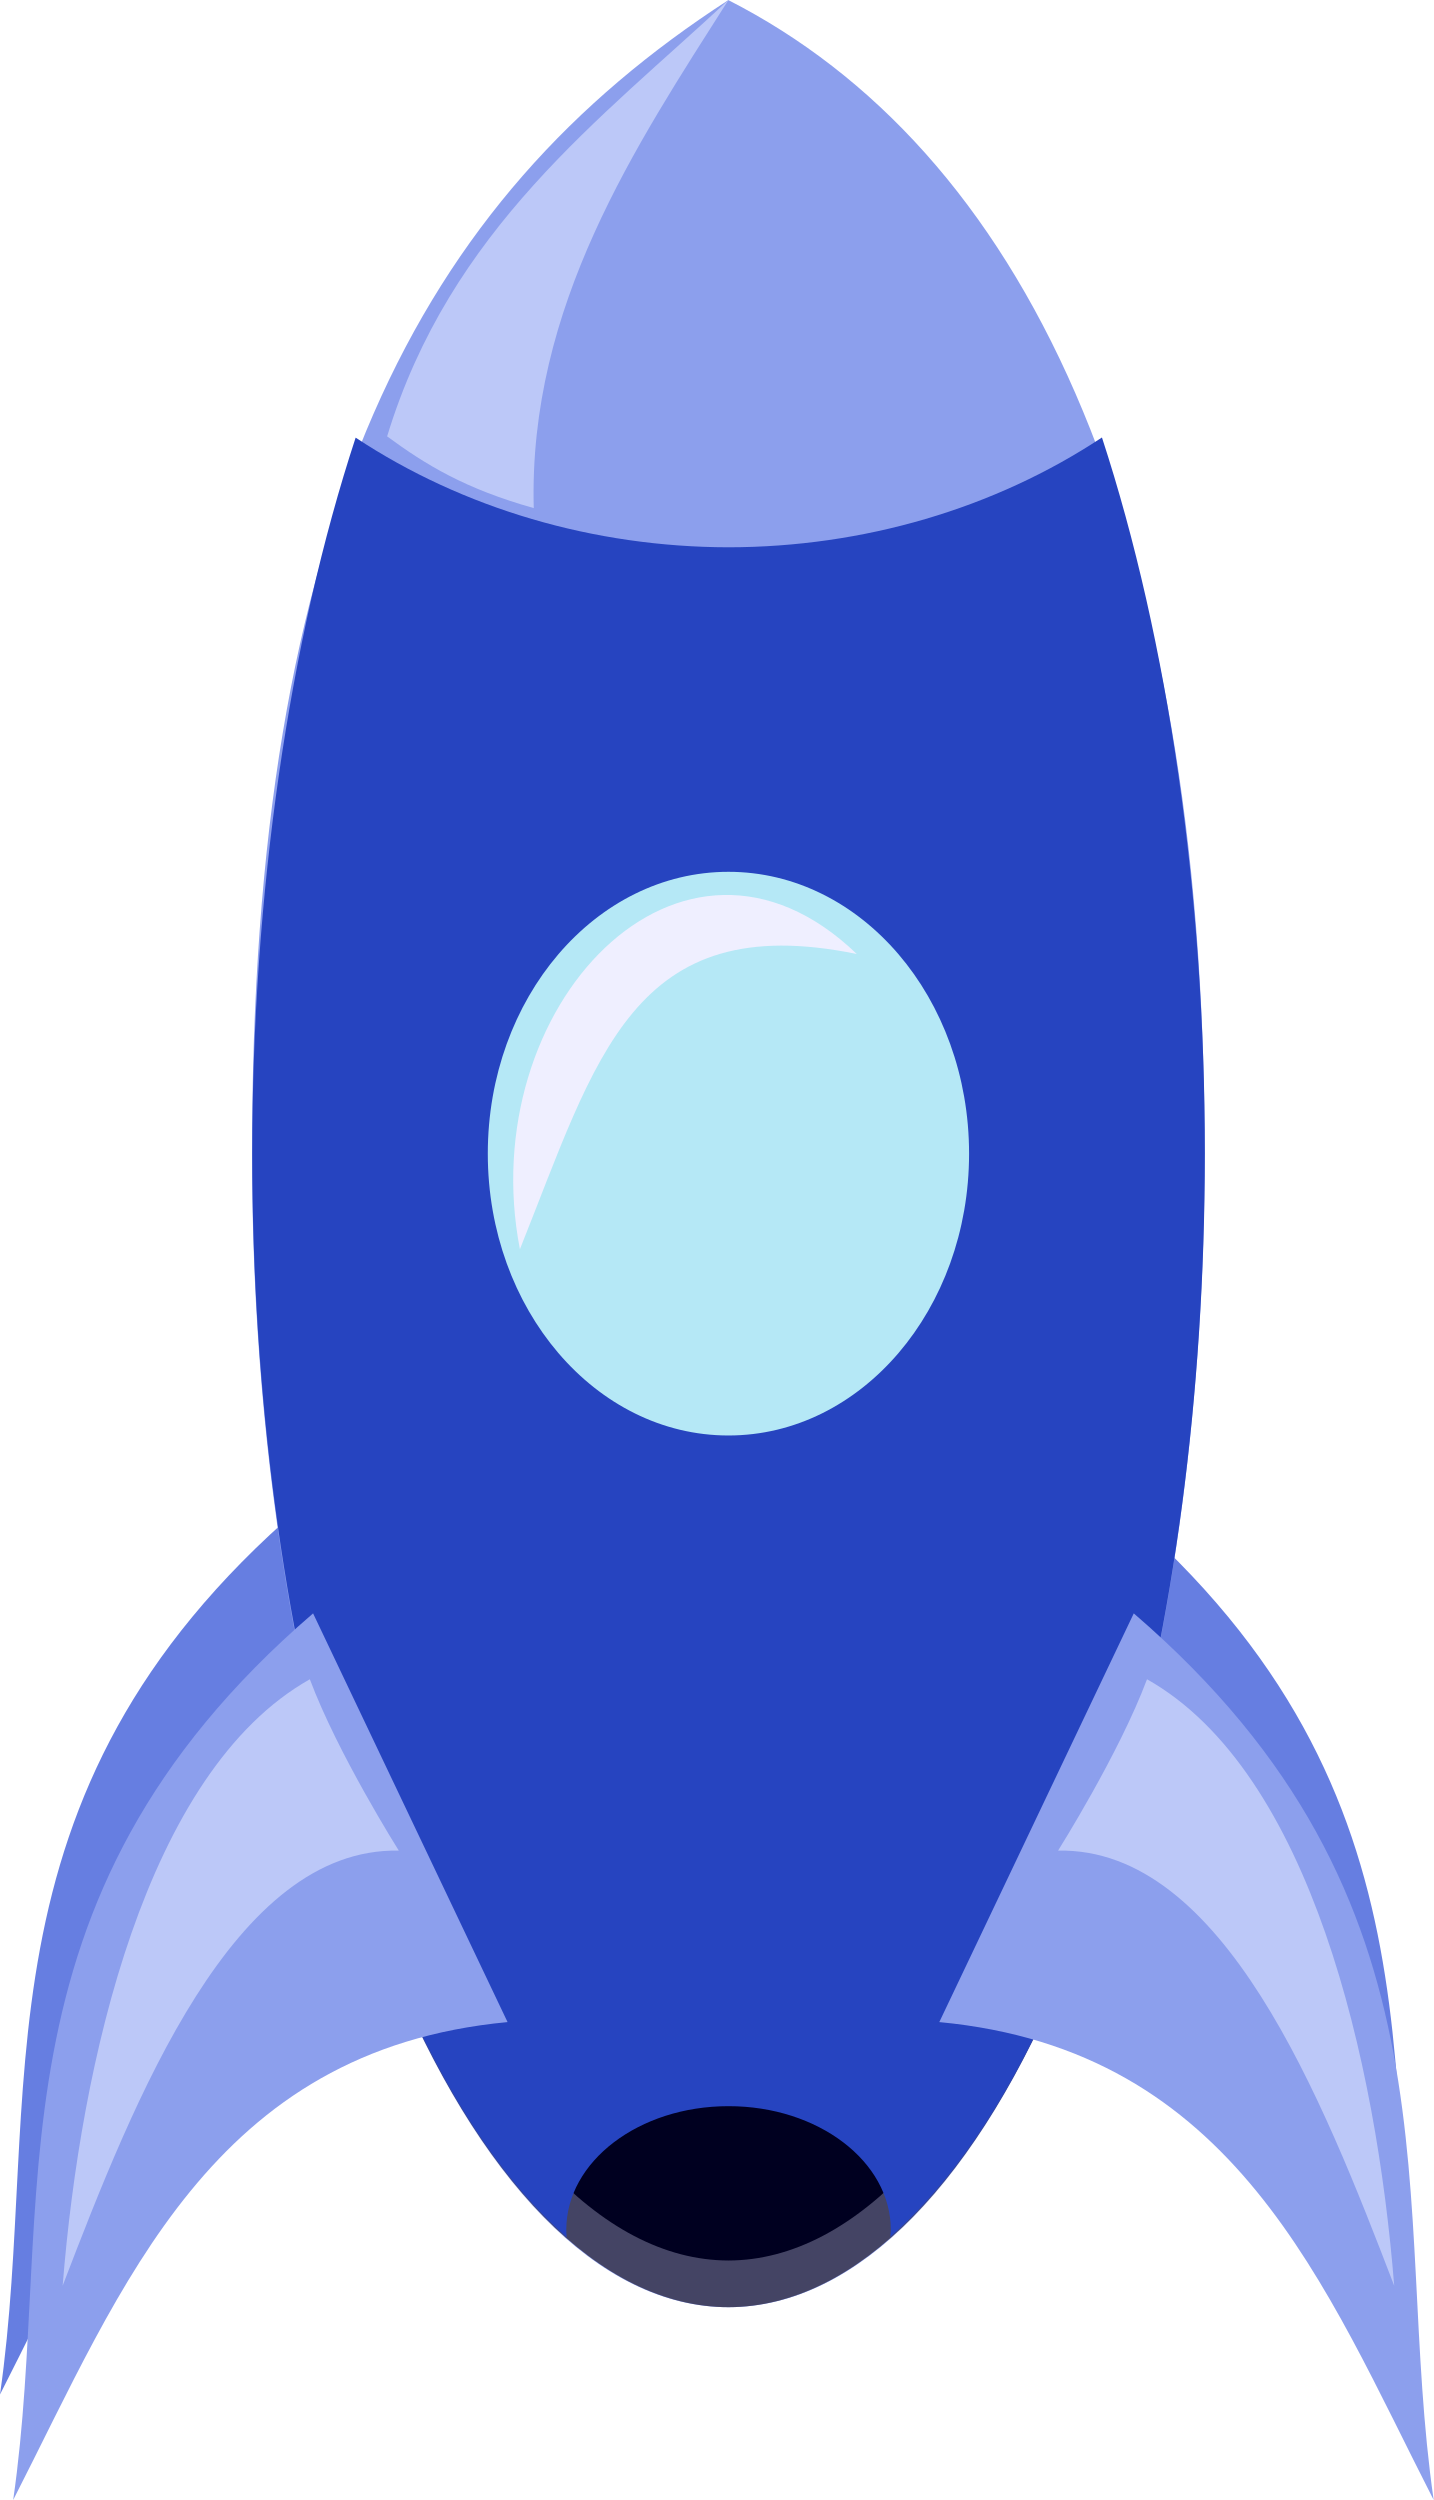
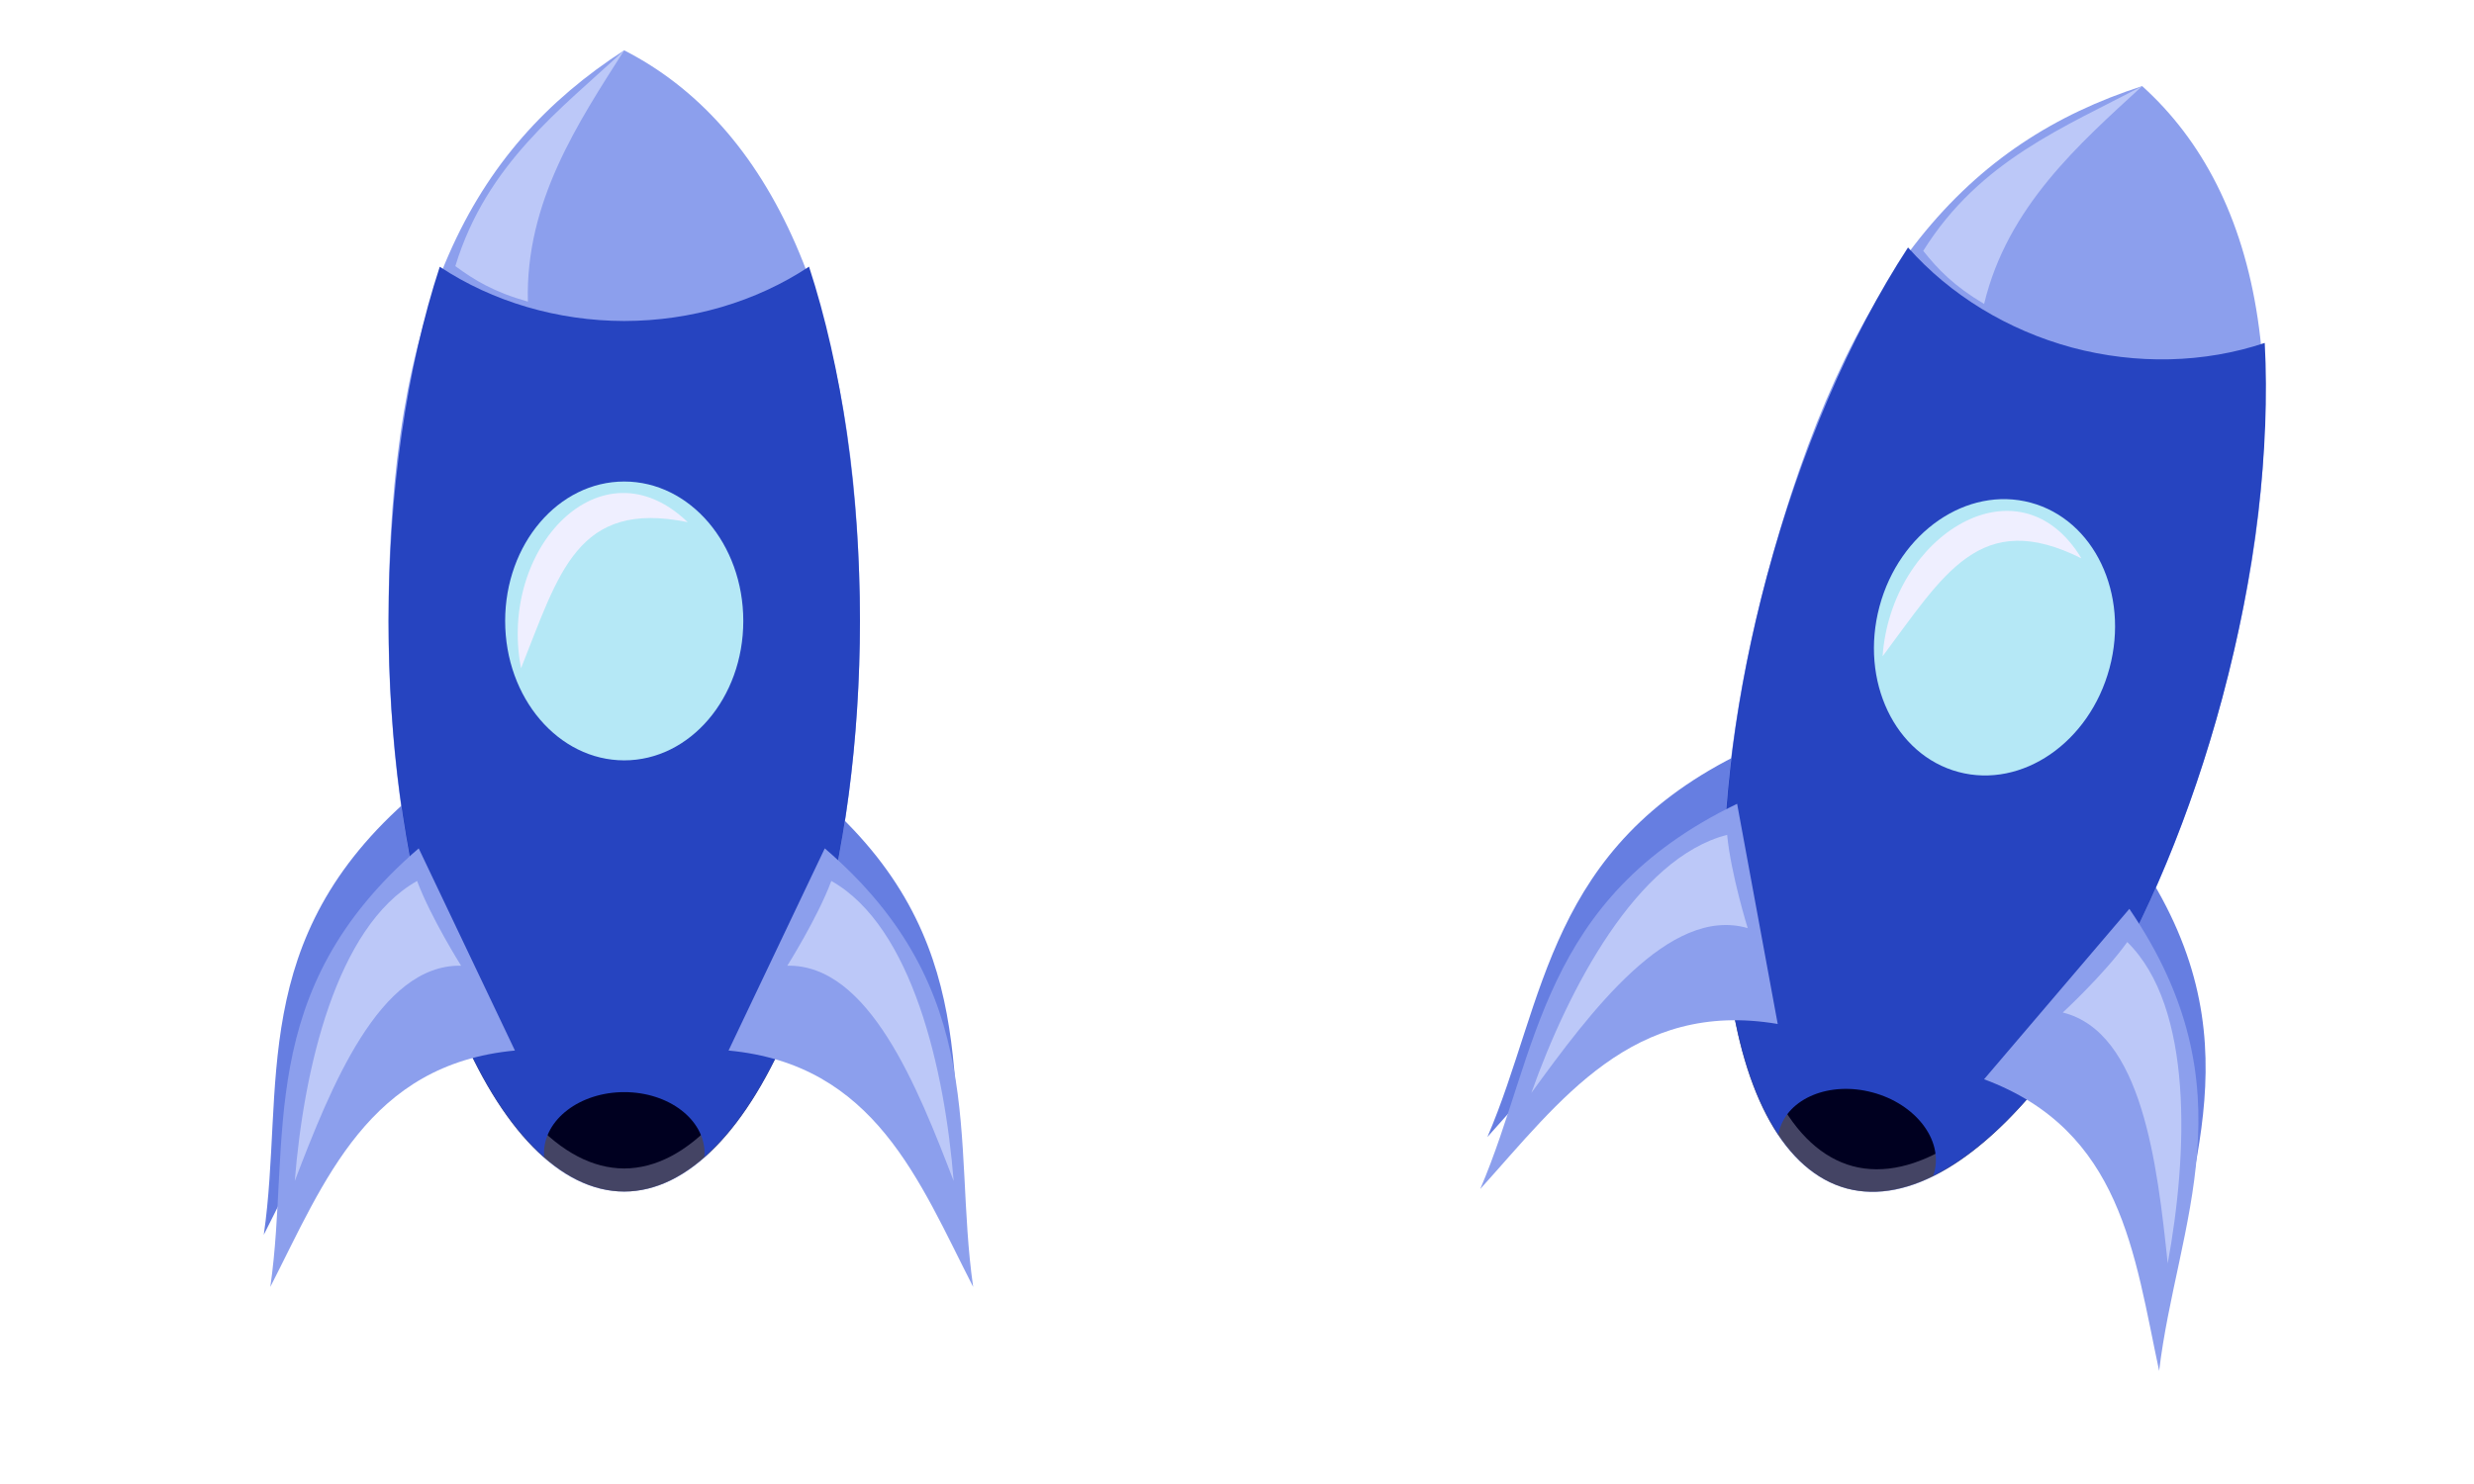
- <svg xmlns="http://www.w3.org/2000/svg" width="57.35" height="100" viewBox="0 0 15.174 26.458" version="1.1" id="svg8">
+ <svg xmlns="http://www.w3.org/2000/svg" width="200" height="120" viewBox="0 0 52.917 31.75" version="1.1" id="svg8">
  <defs id="defs2" />
-   <g id="layer1" transform="translate(-0.3505692,-270.5417)">
-     <g id="g1589" transform="matrix(1.117996,0,0,1.117996,-0.936593,-33.24836)">
+   <g id="layer1" transform="translate(-0.3505692,-265.25)">
+     <g id="g1589" transform="matrix(1.117996,0,0,1.117996,4.705643,-37.46439)">
      <g transform="translate(-15.81884,5.678557)" id="g1513">
        <path id="path1489" d="m 19.809,280.323 1.841,3.869 c -2.803,0.265 -3.642,2.494 -4.68,4.524 0.406,-2.813 -0.339,-5.657 2.839,-8.393 z" style="fill:#667ee1;fill-opacity:1;stroke:none;stroke-width:0.265px;stroke-linecap:butt;stroke-linejoin:miter;stroke-opacity:1" />
        <path style="fill:#667ee1;fill-opacity:1;stroke:none;stroke-width:0.265px;stroke-linecap:butt;stroke-linejoin:miter;stroke-opacity:1" d="m 27.578,280.323 -1.841,3.869 c 2.803,0.265 3.642,2.494 4.68,4.524 -0.406,-2.813 0.339,-5.657 -2.839,-8.393 z" id="path1491" />
      </g>
      <path id="ellipse1449" d="m 12.555,282.648 c 2e-6,6.031 -2.019,10.92 -4.509,10.92 -2.49,0 -4.509,-4.889 -4.509,-10.92 5e-7,-6.031 1.569,-9.017 4.509,-10.92 2.752,1.404 4.509,4.889 4.509,10.92 z" style="opacity:1;fill:#8c9fed;fill-opacity:1;stroke:none;stroke-width:0.596;stroke-miterlimit:4;stroke-dasharray:none;stroke-dashoffset:0;stroke-opacity:1" />
      <path style="opacity:1;fill:#444464;fill-opacity:1;stroke:none;stroke-width:0.596;stroke-miterlimit:4;stroke-dasharray:none;stroke-dashoffset:0;stroke-opacity:1" d="m 4.83,290.292 a 4.509,10.92 0 0 0 3.219,3.276 4.509,10.92 0 0 0 3.214,-3.276 z" id="path1532" />
      <path id="ellipse847" d="m 4.83,289.631 a 4.509,11.648 0 0 0 3.219,3.495 4.509,11.648 0 0 0 3.214,-3.495 z" style="opacity:1;fill:#000020;fill-opacity:1;stroke:none;stroke-width:0.616;stroke-miterlimit:4;stroke-dasharray:none;stroke-dashoffset:0;stroke-opacity:1" />
      <path id="ellipse1453" d="m 11.582,275.869 a 5.849,5.086 0 0 1 -3.535,1.039 5.849,5.086 0 0 1 -3.529,-1.038 4.509,10.92 0 0 0 -0.979,6.778 4.509,10.92 0 0 0 2.977,10.26 1.535,1.17 0 0 1 -0.004,-0.073 1.535,1.17 0 0 1 1.536,-1.17 1.535,1.17 0 0 1 1.536,1.17 1.535,1.17 0 0 1 -0.005,0.07 4.509,10.92 0 0 0 2.978,-10.257 4.509,10.92 0 0 0 -0.974,-6.779 z" style="opacity:1;fill:#2644c0;fill-opacity:1;stroke:none;stroke-width:0.596;stroke-miterlimit:4;stroke-dasharray:none;stroke-dashoffset:0;stroke-opacity:1" />
      <ellipse ry="2.668" rx="2.278" cy="282.648" cx="8.047" id="path828" style="opacity:1;fill:#b5e8f6;fill-opacity:1;stroke:none;stroke-width:0.459;stroke-miterlimit:4;stroke-dasharray:none;stroke-dashoffset:0;stroke-opacity:1" />
      <path style="opacity:1;fill:#efefff;fill-opacity:1;stroke:none;stroke-width:0.458;stroke-miterlimit:4;stroke-dasharray:none;stroke-dashoffset:0;stroke-opacity:1" d="m 9.262,280.758 c -1.658,-1.596 -3.633,0.505 -3.189,2.795 0.727,-1.817 1.068,-3.23 3.189,-2.795 z" id="path1479" />
      <g transform="translate(0.0280806,0.6240173)" id="g1461">
        <path style="fill:#8c9fed;fill-opacity:1;stroke:none;stroke-width:0.265px;stroke-linecap:butt;stroke-linejoin:miter;stroke-opacity:1" d="m 4.087,286.376 1.841,3.869 c -2.803,0.265 -3.642,2.494 -4.68,4.524 0.406,-2.813 -0.339,-5.657 2.839,-8.393 z" id="path1455" />
        <path id="path1457" d="m 11.856,286.376 -1.841,3.869 c 2.803,0.265 3.642,2.494 4.68,4.524 -0.406,-2.813 0.339,-5.657 -2.839,-8.393 z" style="fill:#8c9fed;fill-opacity:1;stroke:none;stroke-width:0.265px;stroke-linecap:butt;stroke-linejoin:miter;stroke-opacity:1" />
      </g>
      <g transform="translate(0.0624014,1.185633)" id="g1527">
        <path id="path1470" d="m 11.947,286.438 c 1.555,0.877 2.171,3.627 2.34,5.741 -0.685,-1.785 -1.619,-4.149 -3.182,-4.119 0,0 0.579,-0.918 0.842,-1.622 z" style="fill:#bcc8f8;fill-opacity:1;stroke:none;stroke-width:0.265px;stroke-linecap:butt;stroke-linejoin:miter;stroke-opacity:1" />
        <path style="fill:#bcc8f8;fill-opacity:1;stroke:none;stroke-width:0.265px;stroke-linecap:butt;stroke-linejoin:miter;stroke-opacity:1" d="m 4.022,286.438 c -1.555,0.877 -2.171,3.627 -2.34,5.741 0.685,-1.785 1.619,-4.149 3.182,-4.119 0,0 -0.579,-0.918 -0.842,-1.622 z" id="path1523" />
      </g>
      <path id="path1571" d="m 8.047,271.727 c -1.208,1.126 -2.635,2.171 -3.231,4.131 0.367,0.27 0.738,0.496 1.388,0.679 -0.051,-1.913 0.966,-3.43 1.843,-4.81 z" style="fill:#bcc8f8;fill-opacity:1;stroke:none;stroke-width:0.265px;stroke-linecap:butt;stroke-linejoin:miter;stroke-opacity:1" />
    </g>
+     <g transform="matrix(1.079901,0.2893587,-0.2893587,1.079901,116.1082,-28.67531)" id="g4150">
+       <g id="g4152" transform="translate(-15.81884,5.678557)">
+         <path style="fill:#667ee1;fill-opacity:1;stroke:none;stroke-width:0.265px;stroke-linecap:butt;stroke-linejoin:miter;stroke-opacity:1" d="m 19.809,280.323 1.841,3.869 c -2.803,0.265 -3.642,2.494 -4.68,4.524 0.406,-2.813 -0.339,-5.657 2.839,-8.393 z" id="path4154" />
+         <path id="path4156" d="m 27.578,280.323 -1.841,3.869 c 2.803,0.265 3.642,2.494 4.68,4.524 -0.406,-2.813 0.339,-5.657 -2.839,-8.393 z" style="fill:#667ee1;fill-opacity:1;stroke:none;stroke-width:0.265px;stroke-linecap:butt;stroke-linejoin:miter;stroke-opacity:1" />
+       </g>
+       <path style="opacity:1;fill:#8c9fed;fill-opacity:1;stroke:none;stroke-width:0.596;stroke-miterlimit:4;stroke-dasharray:none;stroke-dashoffset:0;stroke-opacity:1" d="m 12.555,282.648 c 2e-6,6.031 -2.019,10.92 -4.509,10.92 -2.49,0 -4.509,-4.889 -4.509,-10.92 5e-7,-6.031 1.569,-9.017 4.509,-10.92 2.752,1.404 4.509,4.889 4.509,10.92 z" id="path4158" />
+       <path id="path4160" d="m 4.83,290.292 a 4.509,10.92 0 0 0 3.219,3.276 4.509,10.92 0 0 0 3.214,-3.276 z" style="opacity:1;fill:#444464;fill-opacity:1;stroke:none;stroke-width:0.596;stroke-miterlimit:4;stroke-dasharray:none;stroke-dashoffset:0;stroke-opacity:1" />
+       <path style="opacity:1;fill:#000020;fill-opacity:1;stroke:none;stroke-width:0.616;stroke-miterlimit:4;stroke-dasharray:none;stroke-dashoffset:0;stroke-opacity:1" d="m 4.83,289.631 a 4.509,11.648 0 0 0 3.219,3.495 4.509,11.648 0 0 0 3.214,-3.495 z" id="path4162" />
+       <path style="opacity:1;fill:#2644c0;fill-opacity:1;stroke:none;stroke-width:0.596;stroke-miterlimit:4;stroke-dasharray:none;stroke-dashoffset:0;stroke-opacity:1" d="m 11.582,275.869 a 5.849,5.086 0 0 1 -3.535,1.039 5.849,5.086 0 0 1 -3.529,-1.038 4.509,10.92 0 0 0 -0.979,6.778 4.509,10.92 0 0 0 2.977,10.26 1.535,1.17 0 0 1 -0.004,-0.073 1.535,1.17 0 0 1 1.536,-1.17 1.535,1.17 0 0 1 1.536,1.17 1.535,1.17 0 0 1 -0.005,0.07 4.509,10.92 0 0 0 2.978,-10.257 4.509,10.92 0 0 0 -0.974,-6.779 z" id="path4164" />
+       <ellipse style="opacity:1;fill:#b5e8f6;fill-opacity:1;stroke:none;stroke-width:0.459;stroke-miterlimit:4;stroke-dasharray:none;stroke-dashoffset:0;stroke-opacity:1" id="ellipse4166" cx="8.047" cy="282.648" rx="2.278" ry="2.668" />
+       <path id="path4168" d="m 9.262,280.758 c -1.658,-1.596 -3.633,0.505 -3.189,2.795 0.727,-1.817 1.068,-3.23 3.189,-2.795 z" style="opacity:1;fill:#efefff;fill-opacity:1;stroke:none;stroke-width:0.458;stroke-miterlimit:4;stroke-dasharray:none;stroke-dashoffset:0;stroke-opacity:1" />
+       <g id="g4170" transform="translate(0.0280806,0.6240173)">
+         <path id="path4172" d="m 4.087,286.376 1.841,3.869 c -2.803,0.265 -3.642,2.494 -4.68,4.524 0.406,-2.813 -0.339,-5.657 2.839,-8.393 z" style="fill:#8c9fed;fill-opacity:1;stroke:none;stroke-width:0.265px;stroke-linecap:butt;stroke-linejoin:miter;stroke-opacity:1" />
+         <path style="fill:#8c9fed;fill-opacity:1;stroke:none;stroke-width:0.265px;stroke-linecap:butt;stroke-linejoin:miter;stroke-opacity:1" d="m 11.856,286.376 -1.841,3.869 c 2.803,0.265 3.642,2.494 4.68,4.524 -0.406,-2.813 0.339,-5.657 -2.839,-8.393 z" id="path4174" />
+       </g>
+       <g id="g4176" transform="translate(0.0624014,1.185633)">
+         <path style="fill:#bcc8f8;fill-opacity:1;stroke:none;stroke-width:0.265px;stroke-linecap:butt;stroke-linejoin:miter;stroke-opacity:1" d="m 11.947,286.438 c 1.555,0.877 2.171,3.627 2.34,5.741 -0.685,-1.785 -1.619,-4.149 -3.182,-4.119 0,0 0.579,-0.918 0.842,-1.622 z" id="path4178" />
+         <path id="path4180" d="m 4.022,286.438 c -1.555,0.877 -2.171,3.627 -2.34,5.741 0.685,-1.785 1.619,-4.149 3.182,-4.119 0,0 -0.579,-0.918 -0.842,-1.622 z" style="fill:#bcc8f8;fill-opacity:1;stroke:none;stroke-width:0.265px;stroke-linecap:butt;stroke-linejoin:miter;stroke-opacity:1" />
+       </g>
+       <path style="fill:#bcc8f8;fill-opacity:1;stroke:none;stroke-width:0.265px;stroke-linecap:butt;stroke-linejoin:miter;stroke-opacity:1" d="m 8.047,271.727 c -1.208,1.126 -2.635,2.171 -3.231,4.131 0.367,0.27 0.738,0.496 1.388,0.679 -0.051,-1.913 0.966,-3.43 1.843,-4.81 z" id="path4182" />
+     </g>
  </g>
</svg>
